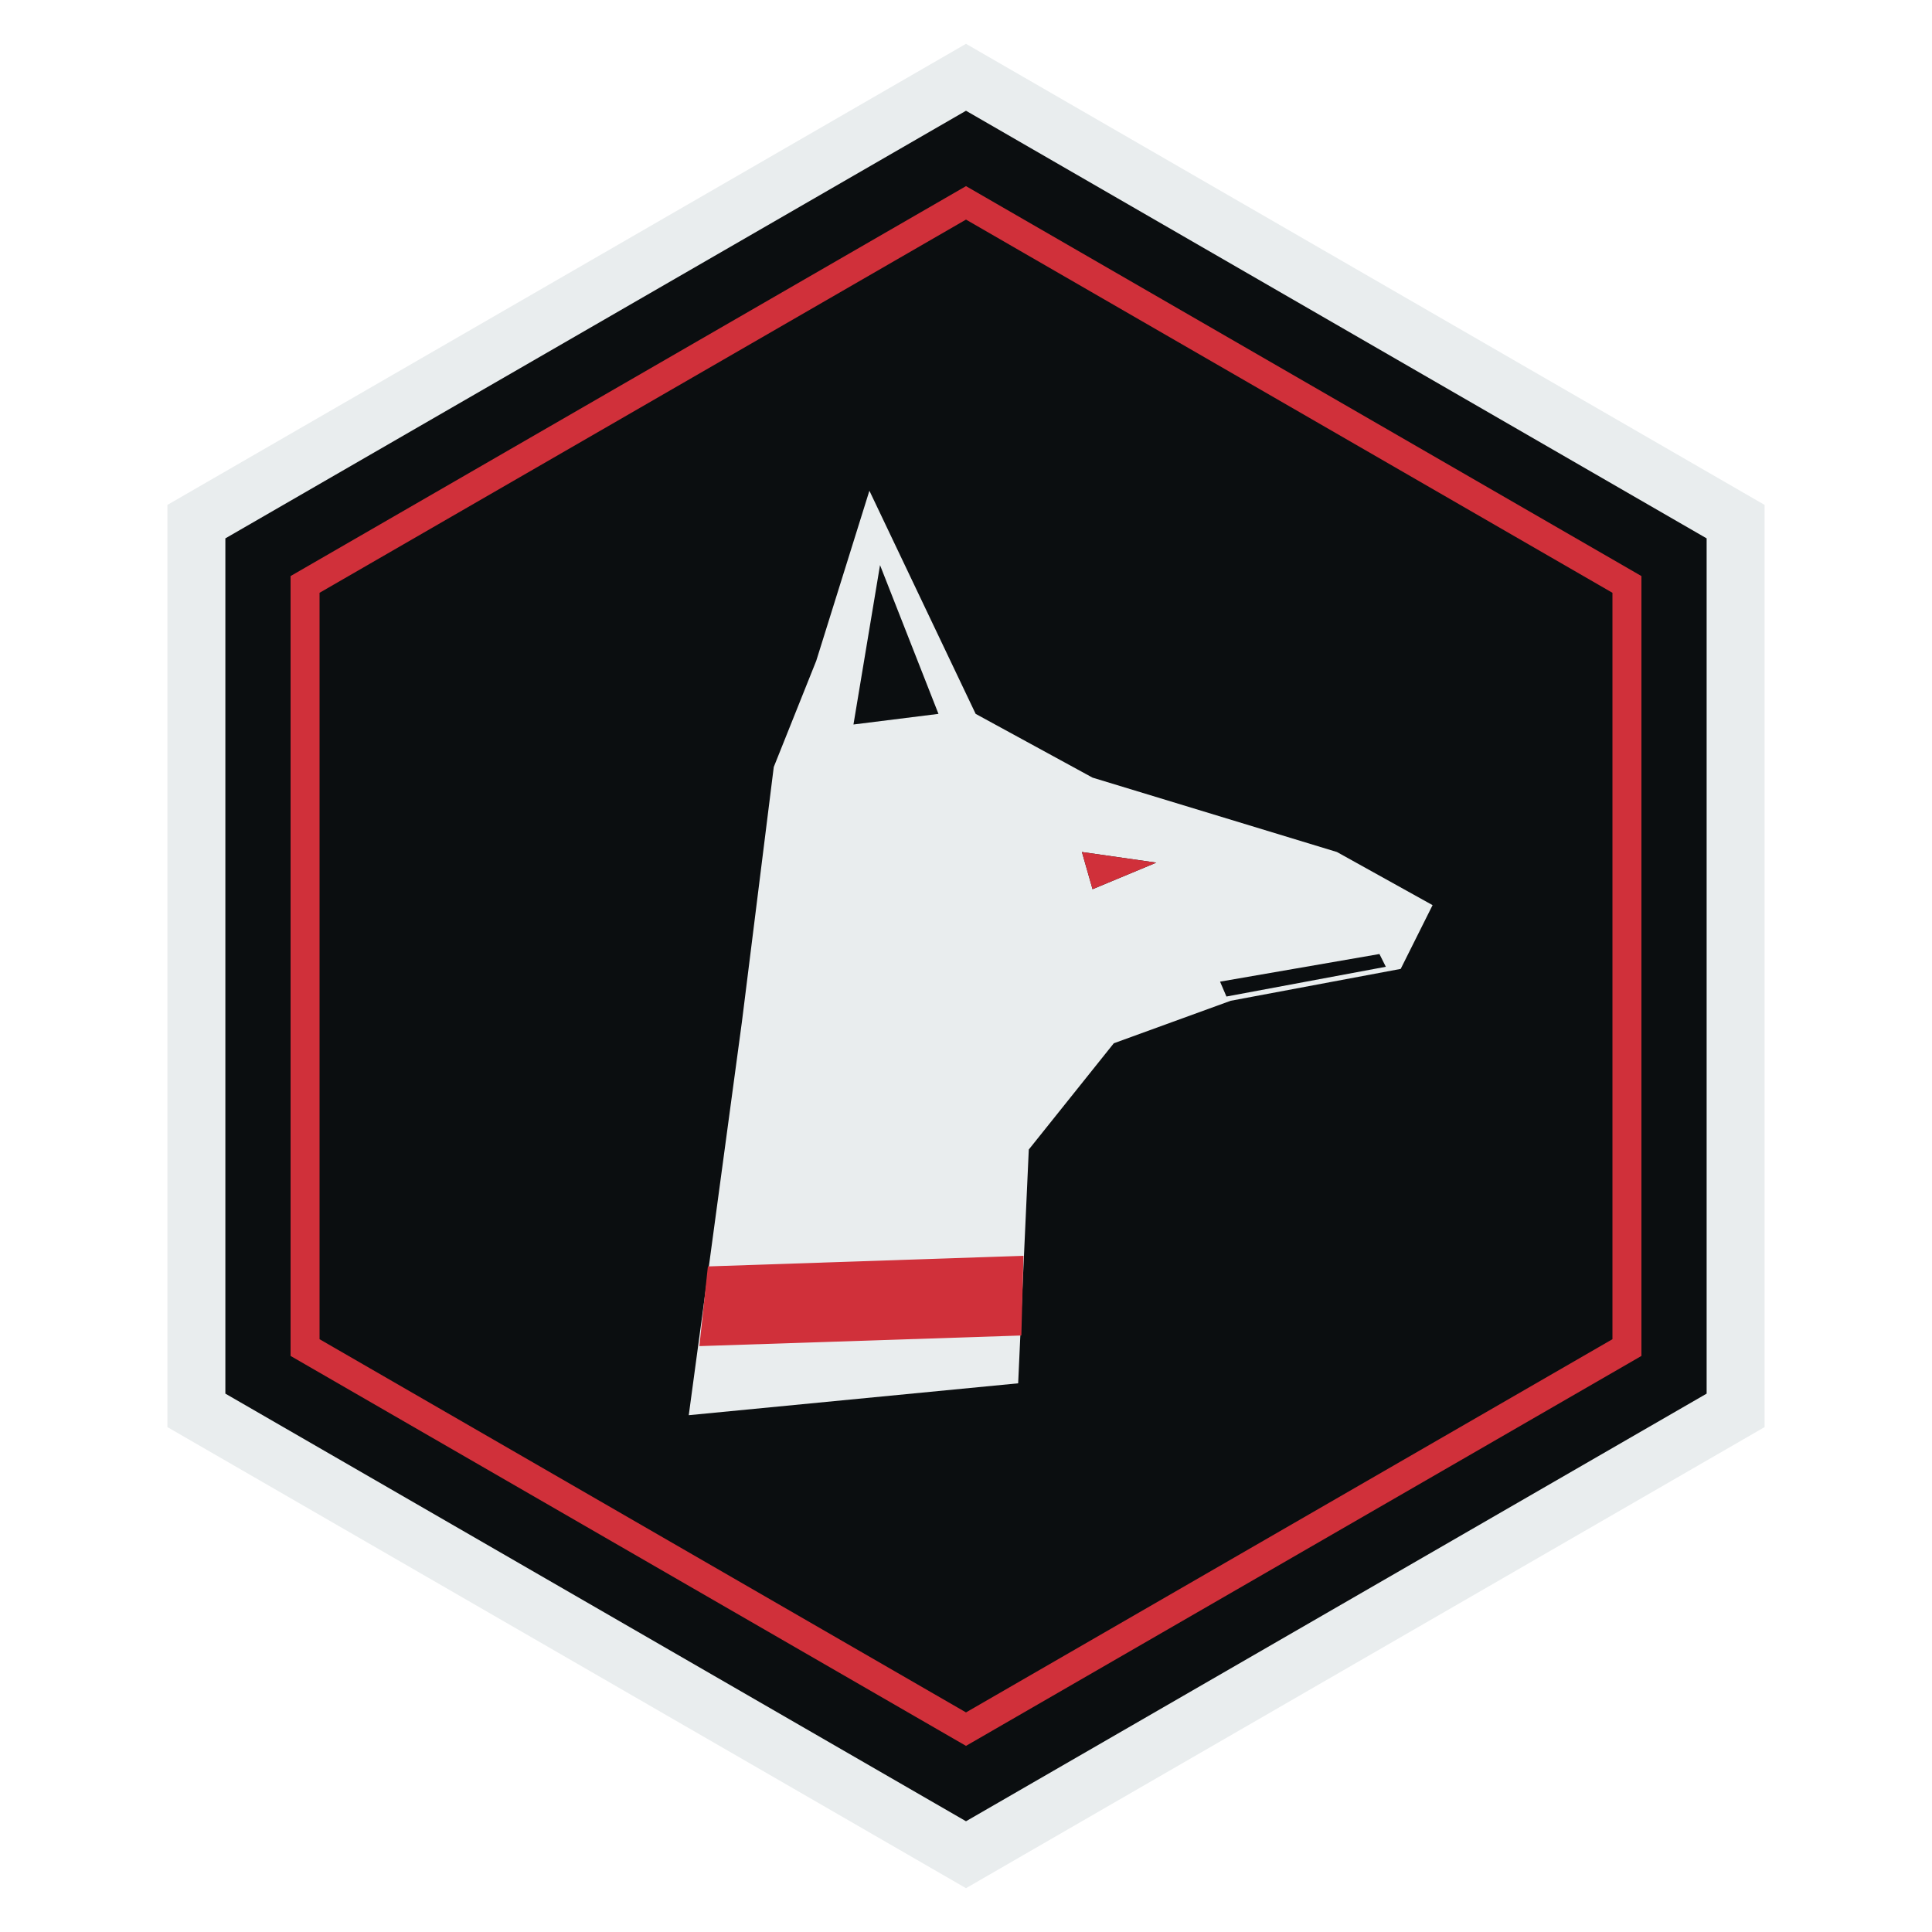
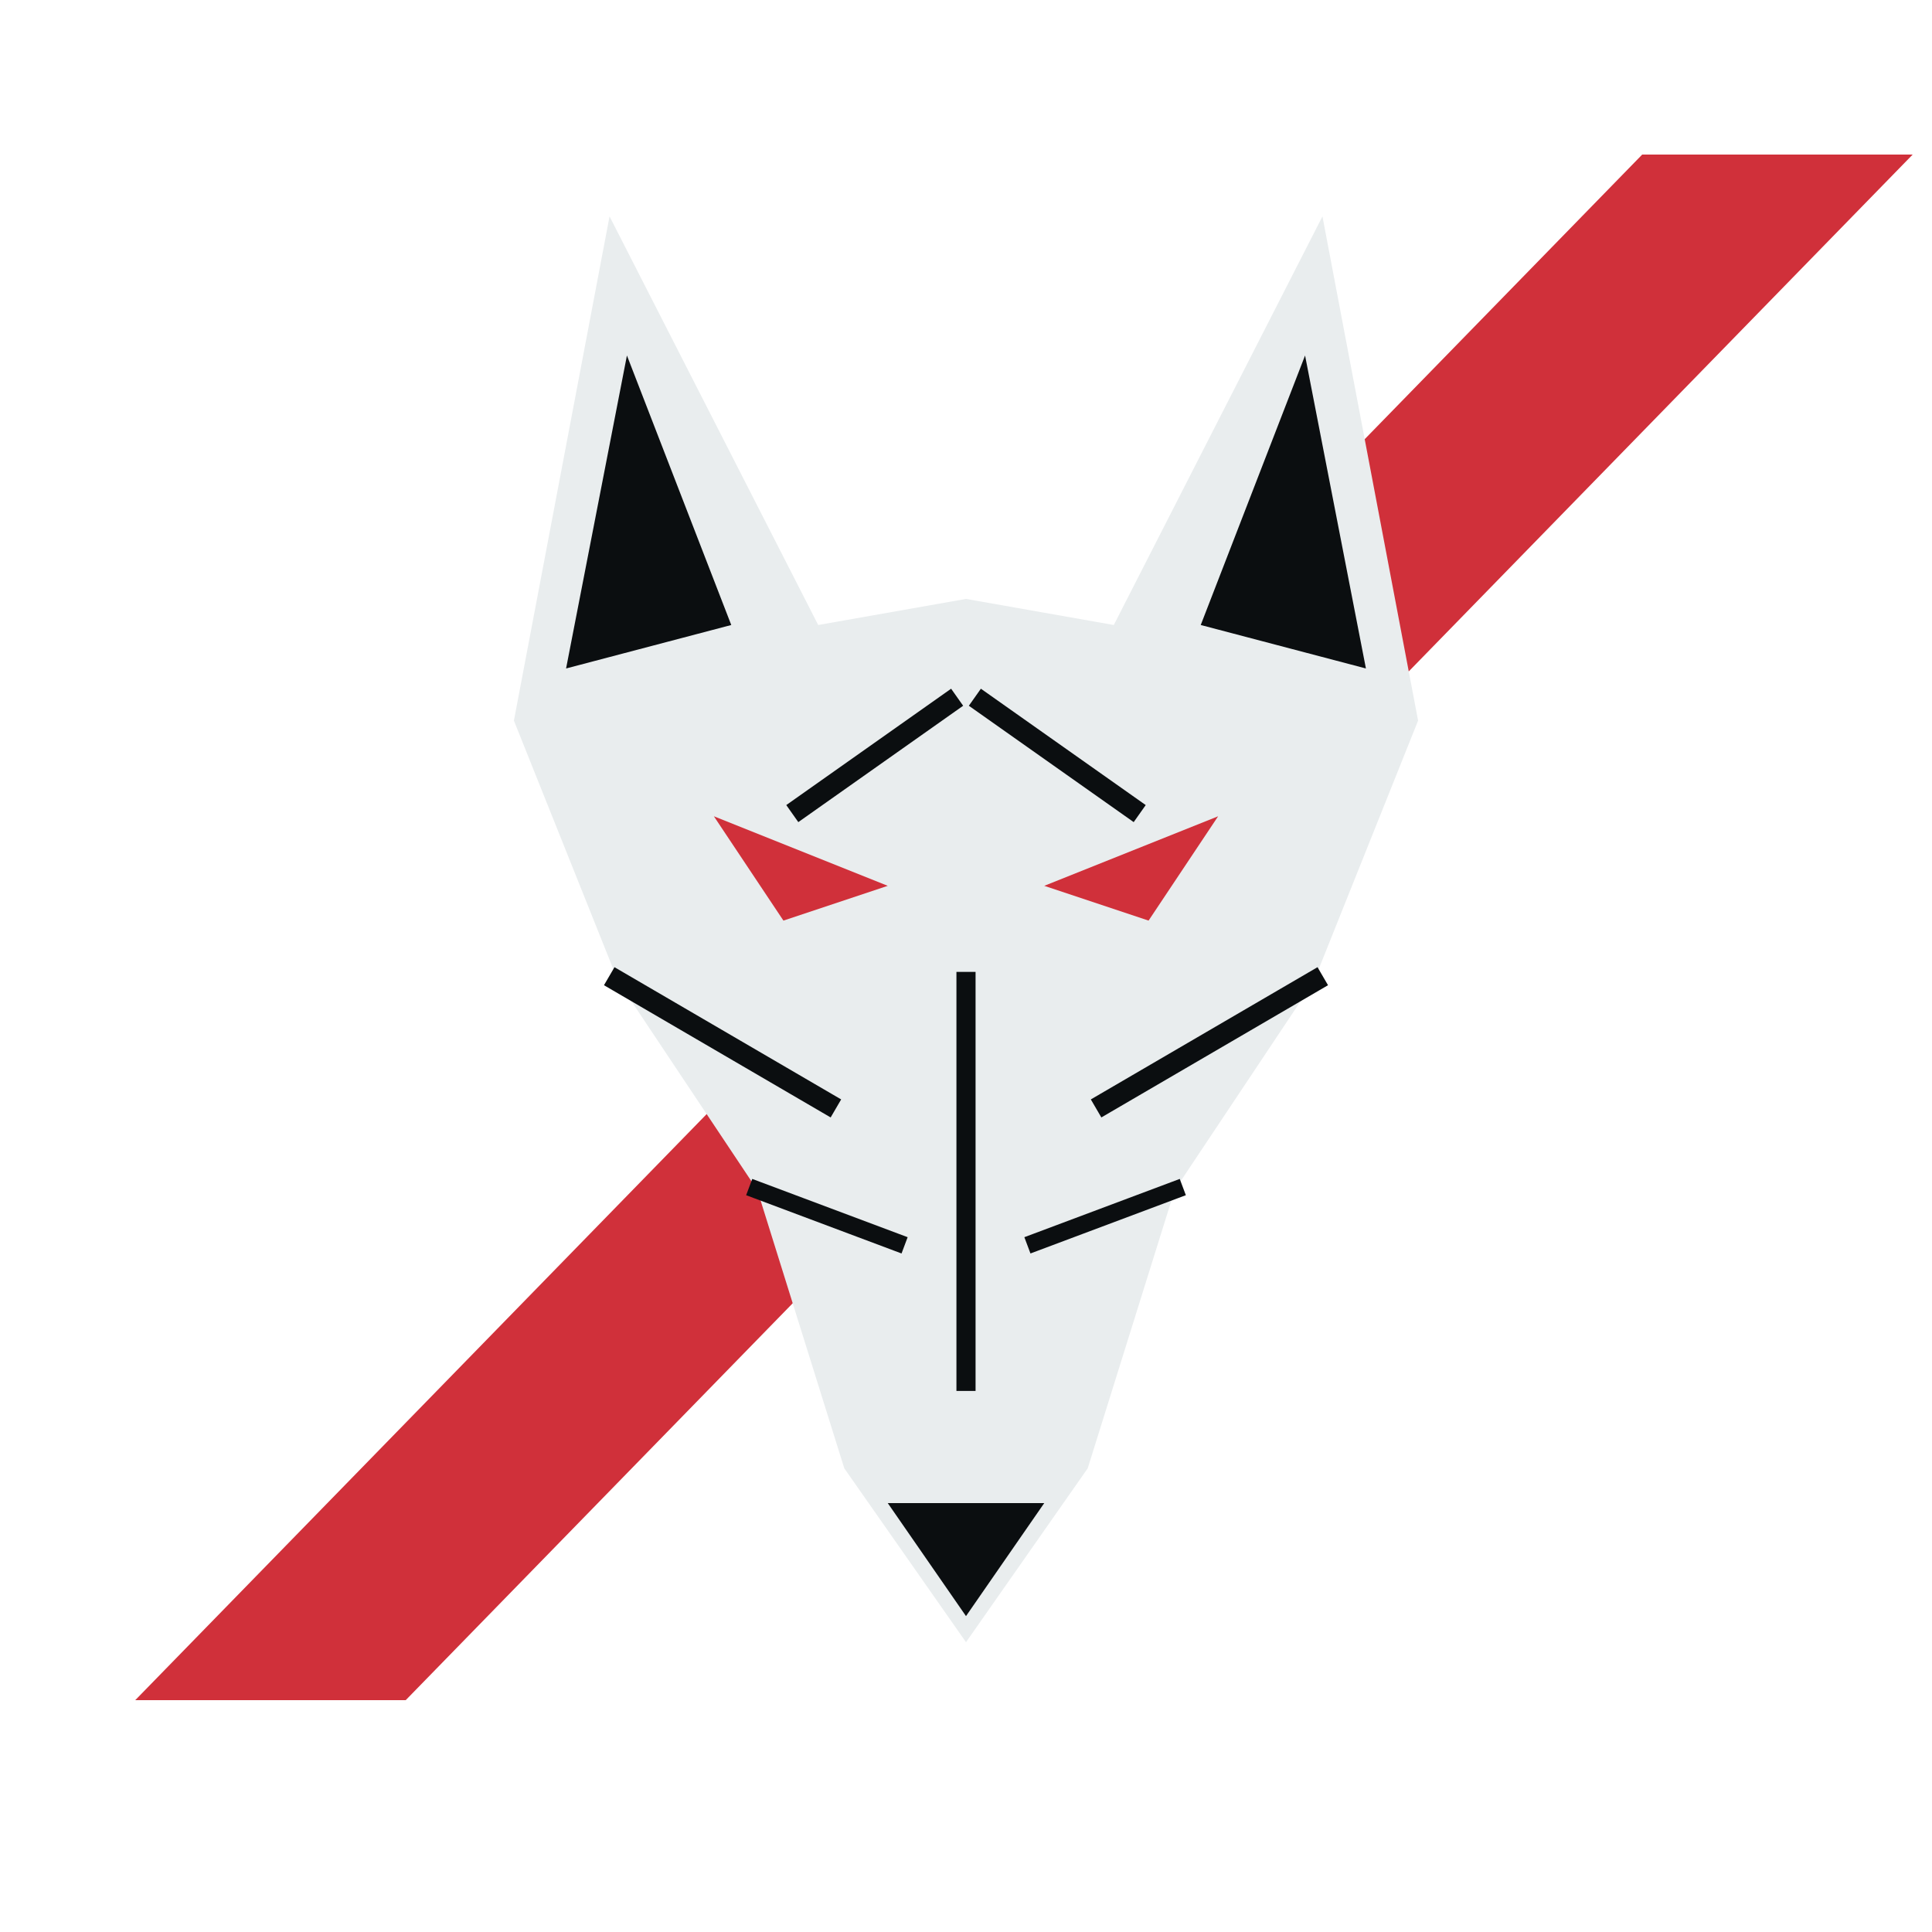
<svg xmlns="http://www.w3.org/2000/svg" viewBox="0 0 200 200" width="200" height="200" role="img" aria-label="Hound Protocol">
-   <polygon points="100.00,8.00 179.67,54.00 179.67,146.00 100.00,192.00 20.33,146.00 20.33,54.00" fill="#0b0e10" />
-   <polygon points="100.00,8.00 179.67,54.00 179.67,146.00 100.00,192.00 20.33,146.00 20.33,54.00" fill="none" stroke="#e9edee" stroke-width="6" />
-   <polygon points="100.00,21.00 168.42,60.50 168.42,139.50 100.00,179.00 31.58,139.50 31.58,60.50" fill="none" stroke="#d0303a" stroke-width="3" />
-   <g transform="translate(46 42) scale(1.1)">
-     <path d="M40 8 L50 29 L61 35 L84 42 L93 47 L90 53 L74 56 L63 60 L55 70 L54 92 L23 95 L28 58 L31 34 L35 24 Z M60 42 L67 43 L61 45.5 Z M41 15 L46.5 29 L38.5 30 Z M73 54.2 L88 51.6 L88.6 52.8 L73.6 55.6 Z" fill="#e9edee" fill-rule="evenodd" />
-     <path d="M60 42 L67 43 L61 45.5 Z" fill="#d0303a" />
-     <path d="M24.8 81 L54.5 80 L54.3 87.5 L24 88.5 Z" fill="#d0303a" />
+   <polygon points="14.0,176.0 170.0,16.0 198.0,16.0 42.0,176.0" fill="#d0303a" />
+   <g transform="translate(10 8) scale(0.9)">
+     <polygon points="100.0,60.0 117.0,63.0 141.0,16.0 152.0,74.0 140.0,104.0 124.0,128.0 114.0,160.0 100.0,180.0 86.0,160.0 76.0,128.0 60.0,104.0 48.0,74.0 59.0,16.0 83.0,63.0" fill="#e9edee" />
+     <polygon points="139.0,32.0 146.0,68.0 127.0,63.0" fill="#0b0e10" />
+     <polygon points="109.0,93.0 129.0,85.0 121.0,97.0" fill="#d0303a" />
+     <line x1="102" y1="72" x2="119" y2="84" stroke="#0b0e10" stroke-width="2.4" stroke-linecap="square" />
+     <line x1="140" y1="104" x2="116" y2="118" stroke="#0b0e10" stroke-width="2.4" stroke-linecap="square" />
+     <line x1="124" y1="128" x2="108" y2="134" stroke="#0b0e10" stroke-width="2" stroke-linecap="square" />
+     <polygon points="61.0,32.0 54.0,68.0 73.0,63.0" fill="#0b0e10" />
+     <polygon points="91.0,93.0 71.0,85.0 79.0,97.0" fill="#d0303a" />
+     <line x1="98" y1="72" x2="81" y2="84" stroke="#0b0e10" stroke-width="2.4" stroke-linecap="square" />
+     <line x1="60" y1="104" x2="84" y2="118" stroke="#0b0e10" stroke-width="2.4" stroke-linecap="square" />
+     <line x1="76" y1="128" x2="92" y2="134" stroke="#0b0e10" stroke-width="2" stroke-linecap="square" />
+     <line x1="100" y1="104" x2="100" y2="150" stroke="#0b0e10" stroke-width="2.2" stroke-linecap="square" />
+     <polygon points="91.0,164.0 109.0,164.0 100.0,177.0" fill="#0b0e10" />
  </g>
</svg>
